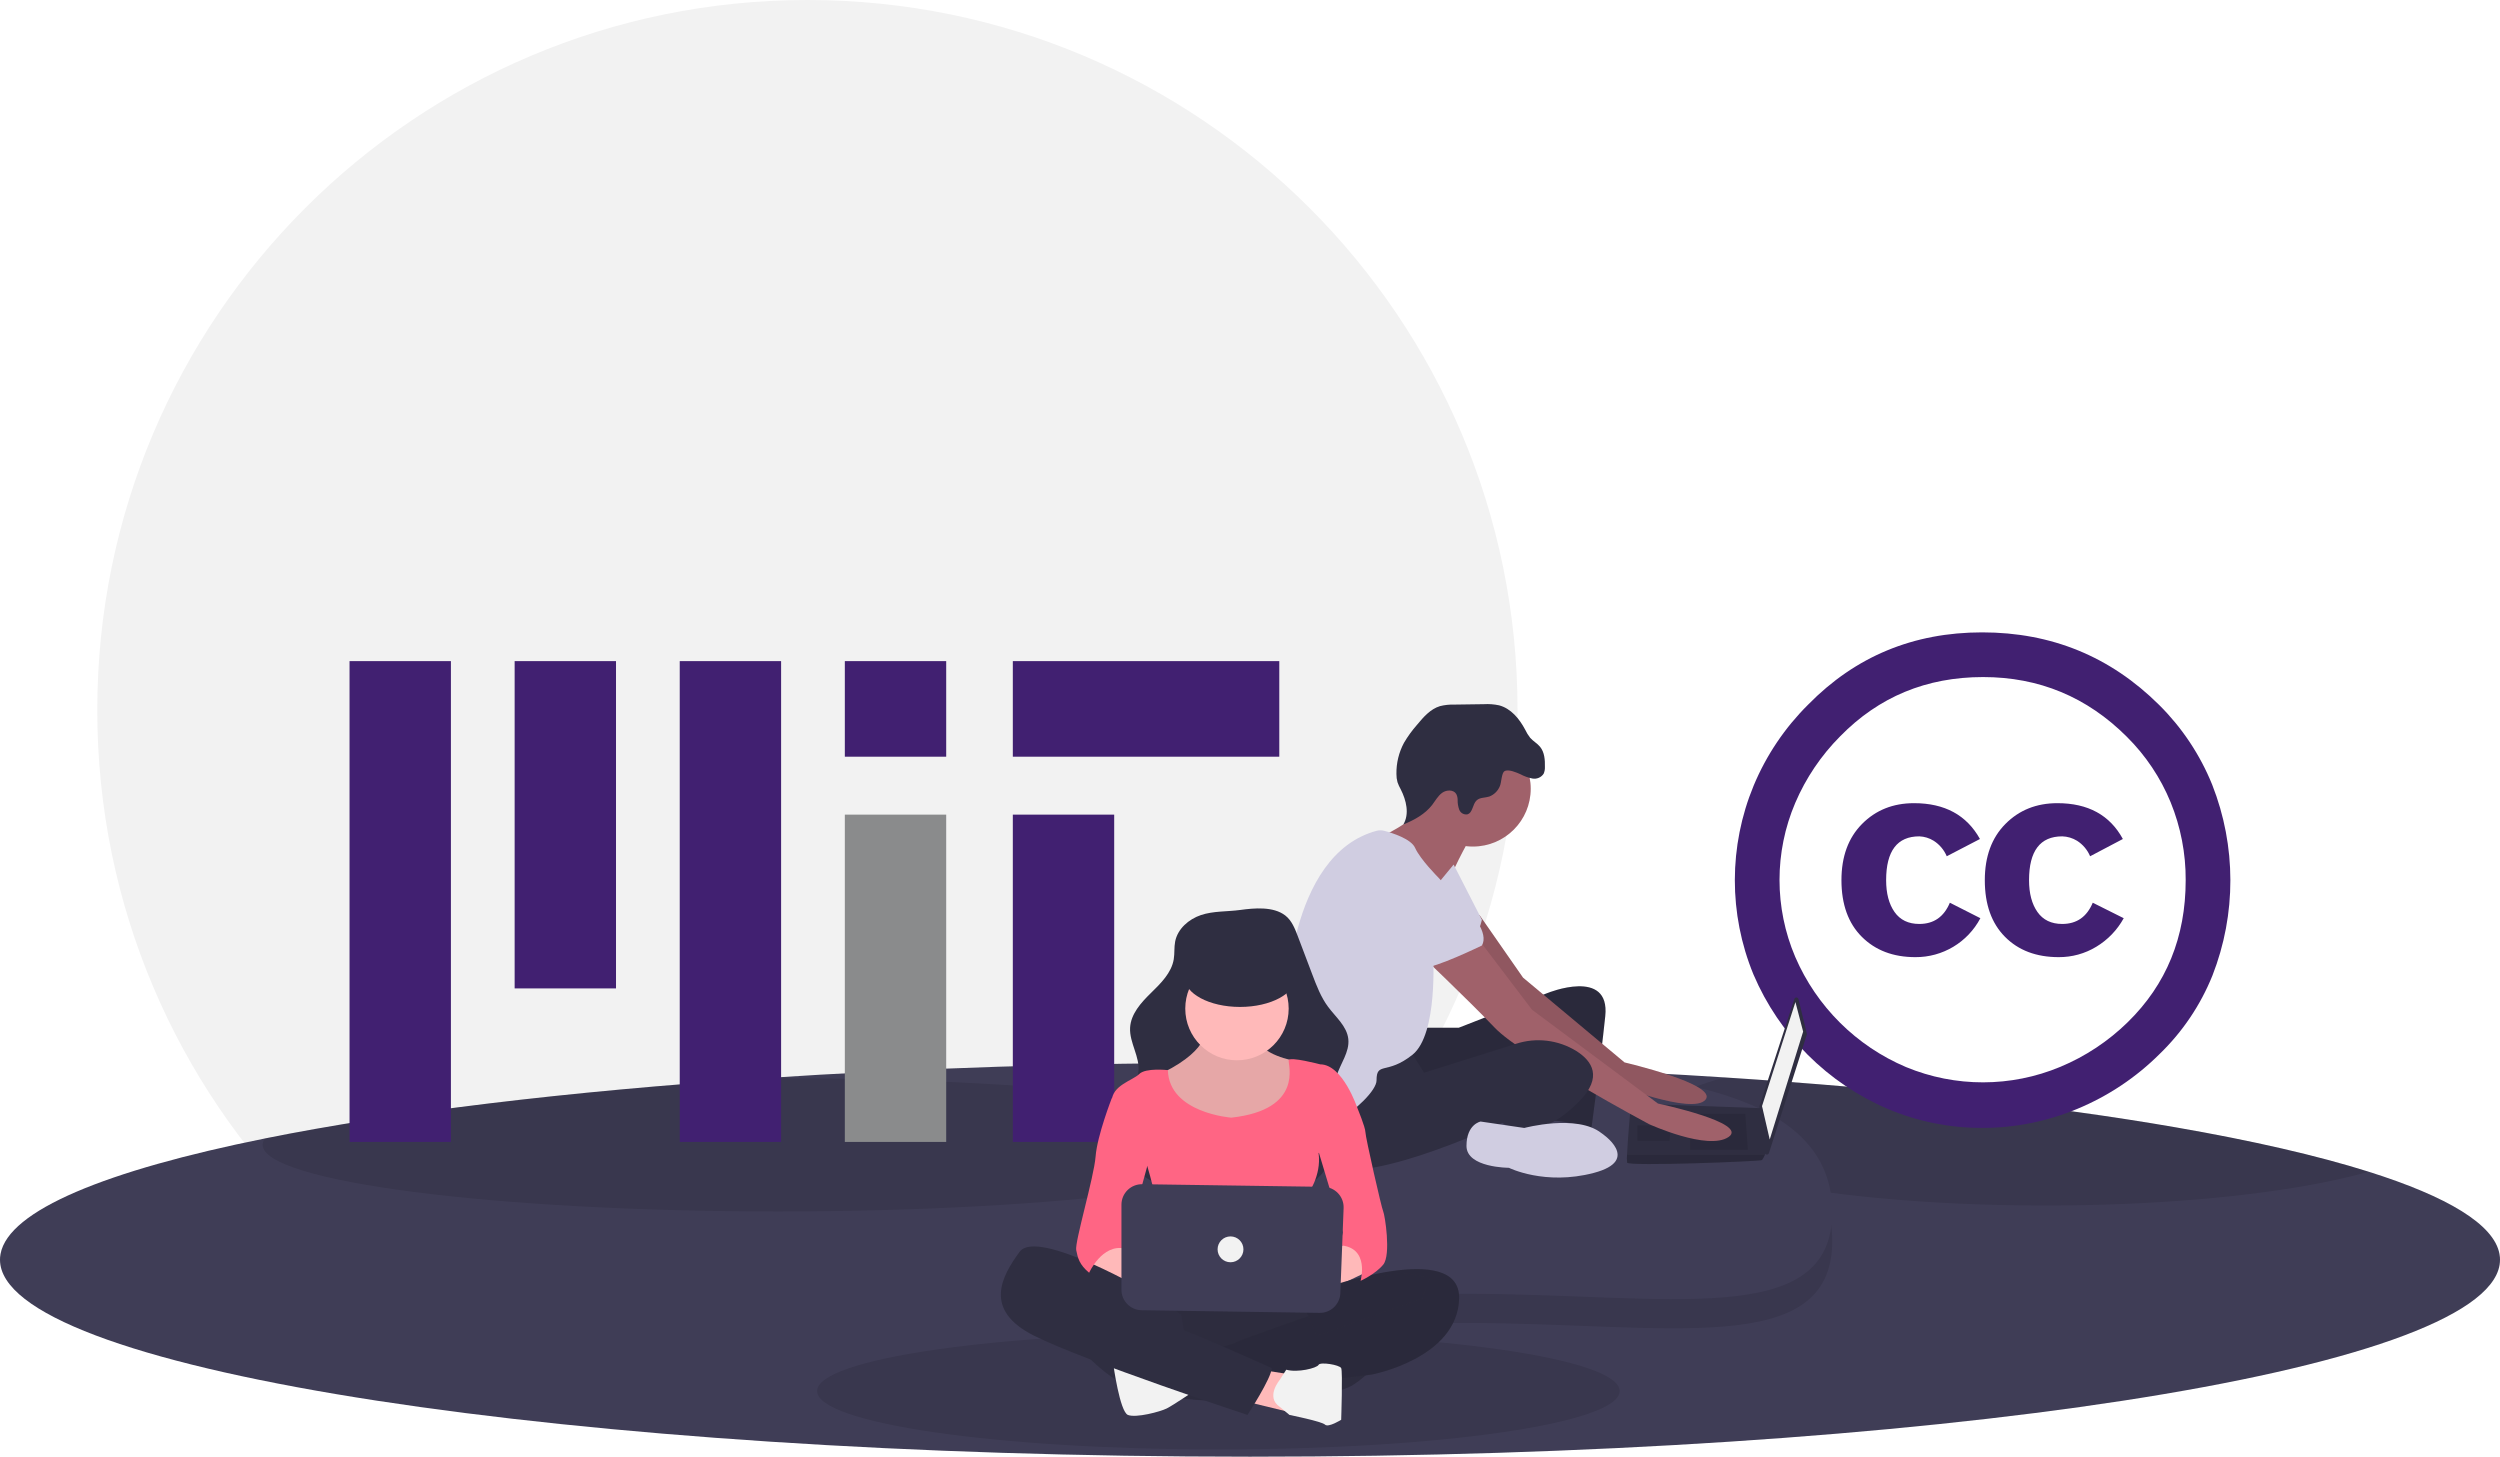
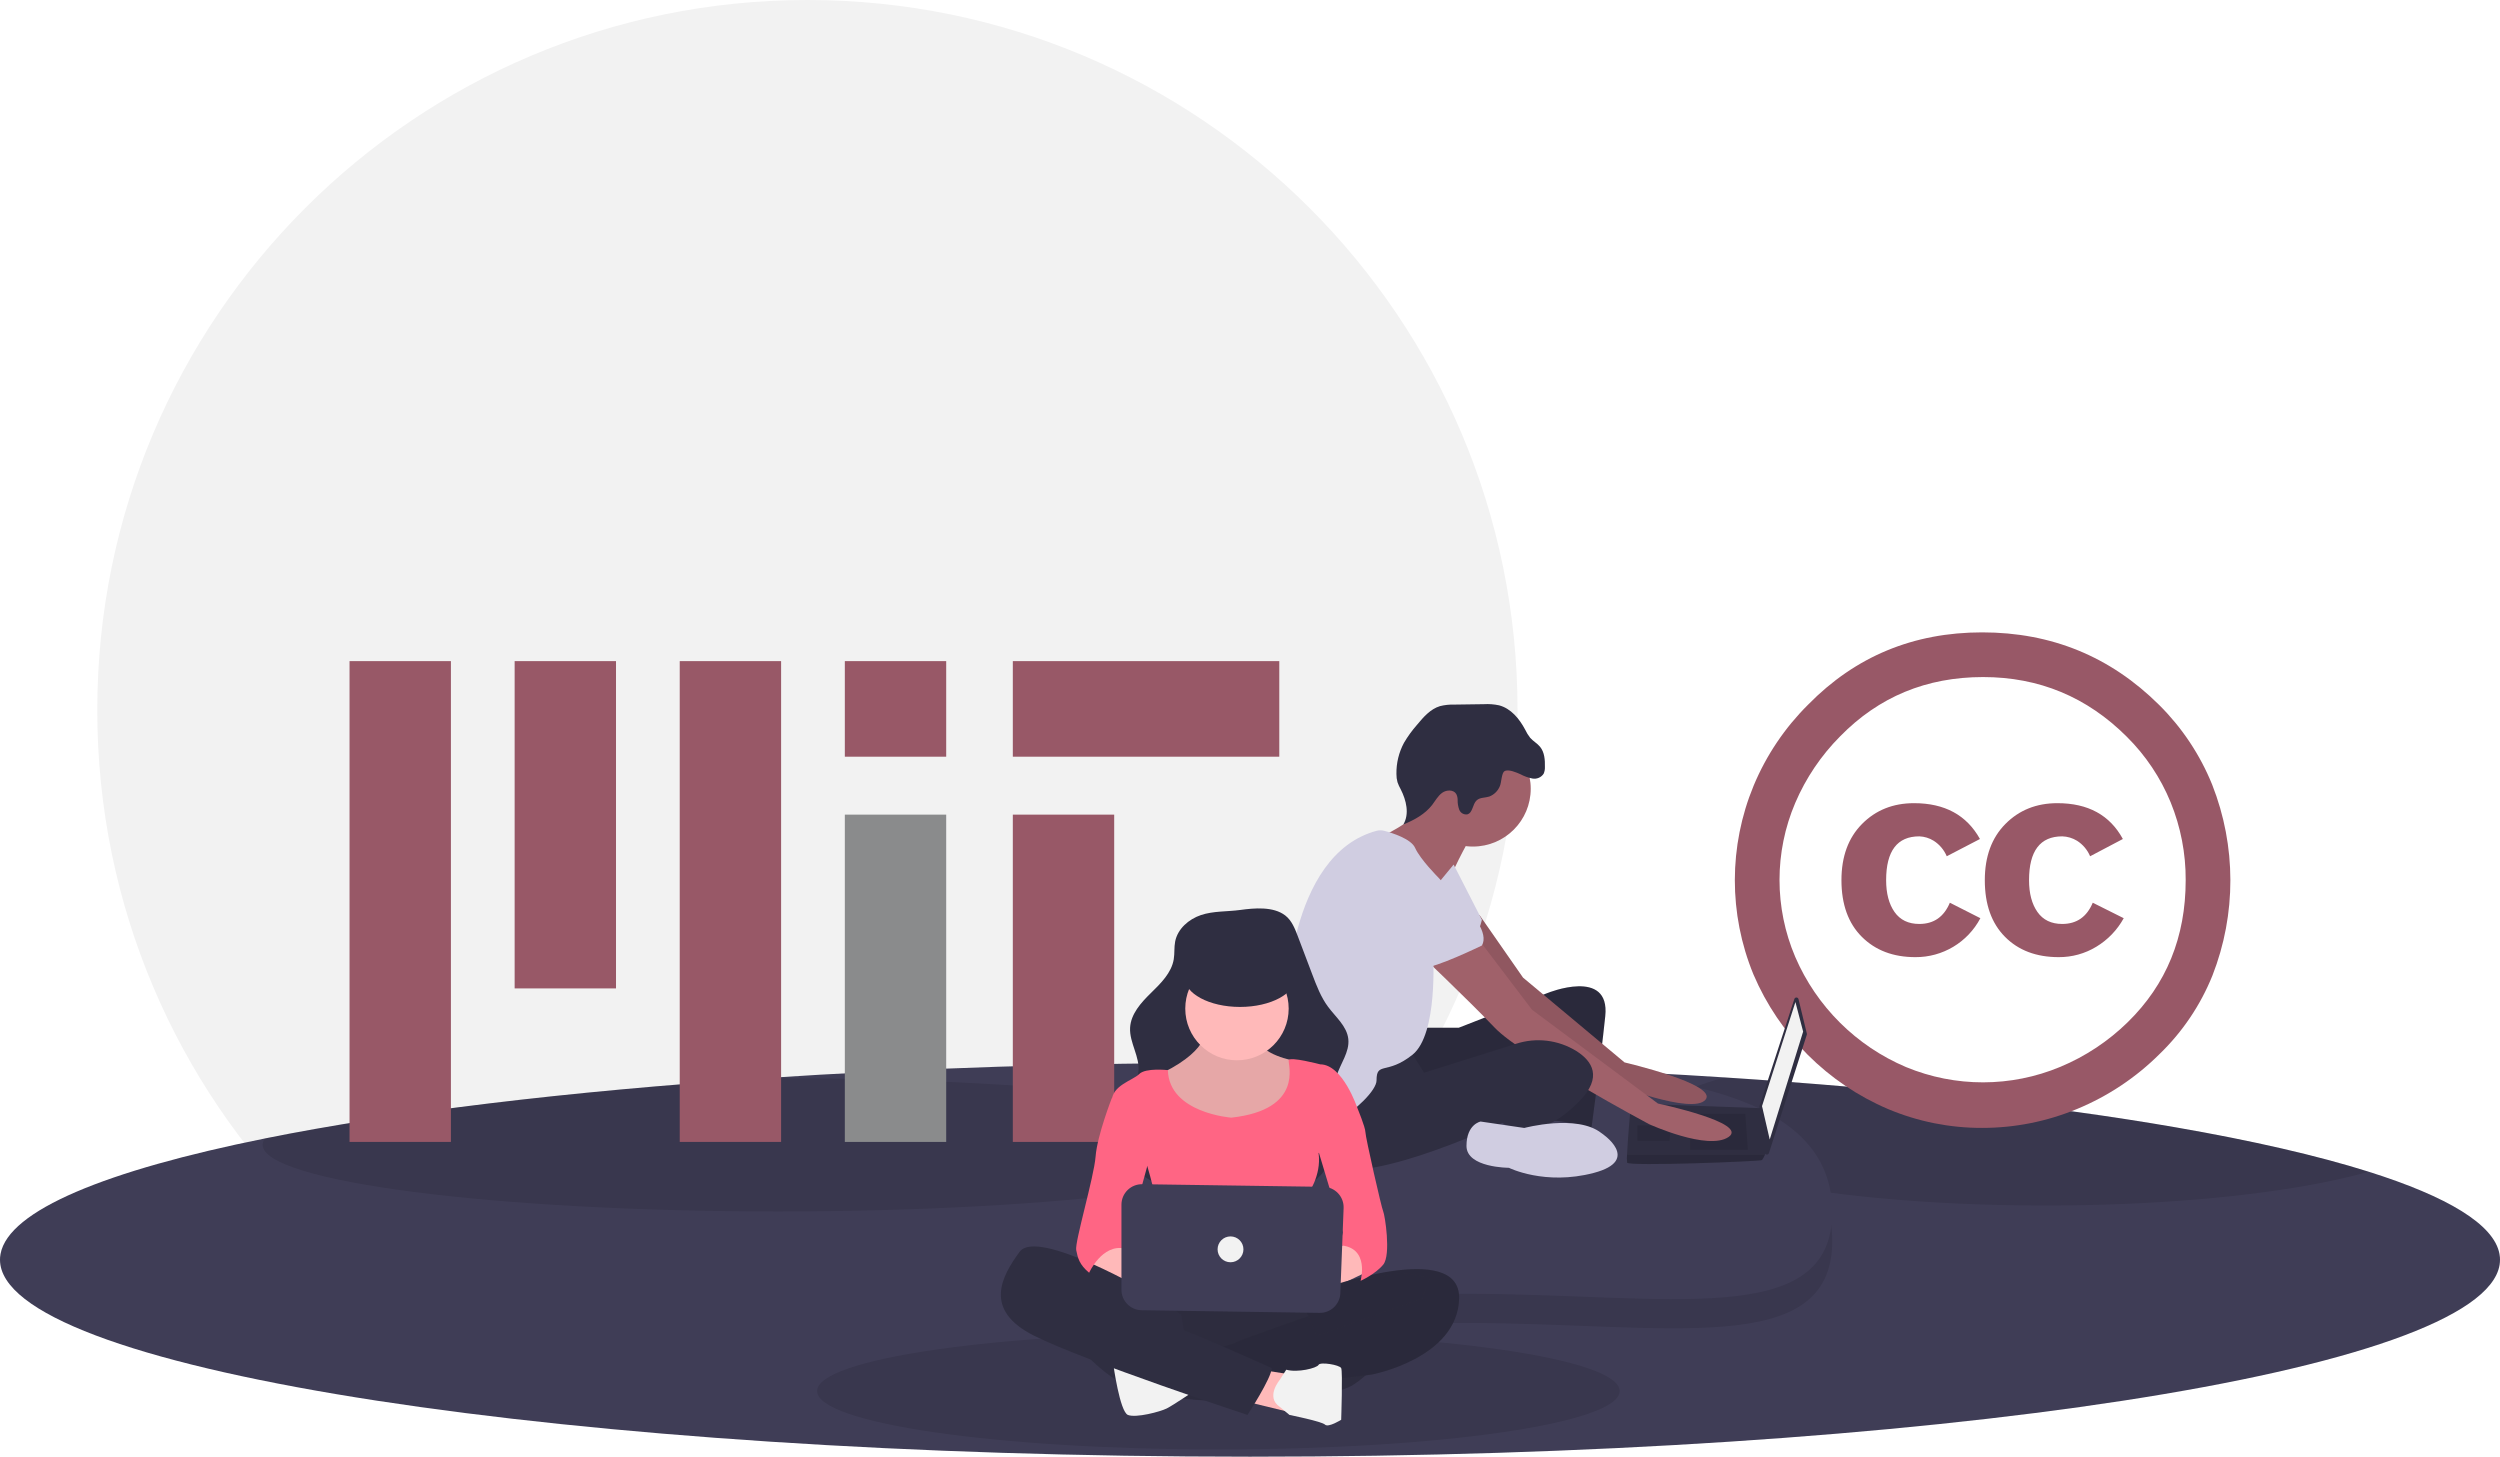
<svg xmlns="http://www.w3.org/2000/svg" id="a58ef234-55dd-4456-b368-278f056cc5c7" data-name="Layer 1" width="1028" height="598.997" viewBox="0 0 1028 598.997">
  <circle cx="332.005" cy="292.004" r="292.004" fill="#f2f2f2" />
  <path d="M1114,668.499a13.69,13.69,0,0,1-.17,2.12c-7.14,43.76-234.46,78.88-513.83,78.88s-506.69-35.12-513.83-78.88a13.675,13.675,0,0,1-.17-2.12c0-.2,0-.41.02-.61,0-.11.01-.21.01-.32a.489.489,0,0,0,.01-.12c.04-.45.1-.88.18-1.32,3.26-17.89,43.35-34.33,108.74-47.5,53.48-10.77,123.89-19.36,204.93-24.76,61.5-4.1,129.12-6.37,200.11-6.37,57.12,0,112.06,1.47,163.38,4.17h.02q16.11.855,31.74,1.87c71.33,4.62,134.63,11.69,185.63,20.54,31.37,5.45,58.1,11.58,79.19,18.22h.01c32.46,10.23,51.6,21.7,53.81,33.83.08.44.14.87.18,1.32a.487.487,0,0,0,.01.12c0,.11.01.21.01.32C1114,668.089,1114,668.299,1114,668.499Z" transform="translate(-86 -150.5013)" fill="#3f3d56" />
  <ellipse cx="501" cy="571.997" rx="165" ry="24" opacity="0.1" />
  <path d="M1059.96,632.299c-5.77,1.65-12.27,3.18-19.4,4.58-29.36,5.78-69.42,9.33-113.53,9.33-49.28,0-93.45-4.43-123.38-11.44-24.84-5.82-39.88-13.39-39.88-21.7,0-7.3,11.64-14.06,31.37-19.53,71.33,4.62,134.63,11.69,185.63,20.54C1012.14,619.529,1038.87,625.659,1059.96,632.299Z" transform="translate(-86 -150.5013)" opacity="0.1" />
  <path d="M618,621.249c0,15.13-94.92,27.4-212,27.4s-212-12.27-212-27.4a4.372,4.372,0,0,1,.96-2.62c53.48-10.77,123.89-19.36,204.93-24.76q3.045-.015,6.11-.01C523.08,593.859,618,606.119,618,621.249Z" transform="translate(-86 -150.5013)" opacity="0.1" />
-   <rect x="416.472" y="334.975" width="41.685" height="134.584" fill="#412071" />
-   <rect x="279.506" y="271.851" width="41.685" height="197.708" fill="#412071" />
-   <rect x="143.73" y="271.851" width="41.685" height="197.708" fill="#412071" />
-   <rect x="211.618" y="271.851" width="41.685" height="134.584" fill="#412071" />
-   <rect x="347.393" y="271.851" width="41.685" height="39.303" fill="#412071" />
+   <rect x="416.472" y="334.975" width="41.685" height="134.584" fill="#985867" />
+   <rect x="279.506" y="271.851" width="41.685" height="197.708" fill="#985867" />
+   <rect x="143.73" y="271.851" width="41.685" height="197.708" fill="#985867" />
+   <rect x="211.618" y="271.851" width="41.685" height="134.584" fill="#985867" />
+   <rect x="347.393" y="271.851" width="41.685" height="39.303" fill="#985867" />
  <rect x="347.393" y="334.975" width="41.685" height="134.584" fill="#8a8b8c" />
-   <rect x="416.472" y="271.851" width="109.573" height="39.303" fill="#412071" />
-   <path d="M901.062,410.53q42.748,0,72.774,29.839A97.983,97.983,0,0,1,995.668,473.208a107.346,107.346,0,0,1,.096,78.409,93.533,93.533,0,0,1-21.739,32.294,104.704,104.704,0,0,1-33.841,22.561,101.425,101.425,0,0,1-39.114,7.823,99.015,99.015,0,0,1-38.662-7.734A104.845,104.845,0,0,1,807.007,551.165a101.764,101.764,0,0,1,.089-77.594A102.307,102.307,0,0,1,829.565,440.185Q858.674,410.537,901.062,410.53Zm.369,18.377q-34.93,0-58.768,24.379A87.595,87.595,0,0,0,824.197,480.668a80.789,80.789,0,0,0,0,63.311,86.249,86.249,0,0,0,45.577,45.31,82.687,82.687,0,0,0,63.41-.089,87.995,87.995,0,0,0,27.741-18.374q23.831-23.287,23.828-58.405a83.659,83.659,0,0,0-6.186-32.02,81.465,81.465,0,0,0-18.002-26.929Q935.989,428.909,901.431,428.908Zm-1.277,66.591-13.649,7.097a14.006,14.006,0,0,0-5.365-6.368,12.087,12.087,0,0,0-5.916-1.818q-13.64,0-13.646,18.011,0,8.186,3.454,13.095,3.458,4.914,10.192,4.916,8.916,0,12.557-8.733l12.551,6.368a29.99,29.99,0,0,1-26.745,16.012q-13.644,0-22.016-8.37-8.367-8.367-8.367-23.284,0-14.557,8.46-23.105,8.458-8.549,21.38-8.552Q891.97,480.757,900.155,495.498Zm58.765,0-13.465,7.097a13.992,13.992,0,0,0-5.368-6.368,12.373,12.373,0,0,0-6.094-1.818q-13.644,0-13.649,18.011,0,8.186,3.458,13.095,3.453,4.914,10.192,4.916,8.907,0,12.548-8.733l12.735,6.368a31.277,31.277,0,0,1-11.274,11.736,29.398,29.398,0,0,1-15.464,4.276q-13.831,0-22.099-8.37-8.291-8.367-8.284-23.284,0-14.557,8.463-23.105,8.453-8.549,21.373-8.552Q950.912,480.757,958.919,495.498Z" transform="translate(-86 -150.5013)" fill="#412071" />
+   <rect x="416.472" y="271.851" width="109.573" height="39.303" fill="#985867" />
+   <path d="M901.062,410.53q42.748,0,72.774,29.839A97.983,97.983,0,0,1,995.668,473.208a107.346,107.346,0,0,1,.096,78.409,93.533,93.533,0,0,1-21.739,32.294,104.704,104.704,0,0,1-33.841,22.561,101.425,101.425,0,0,1-39.114,7.823,99.015,99.015,0,0,1-38.662-7.734A104.845,104.845,0,0,1,807.007,551.165a101.764,101.764,0,0,1,.089-77.594A102.307,102.307,0,0,1,829.565,440.185Q858.674,410.537,901.062,410.53Zm.369,18.377q-34.93,0-58.768,24.379A87.595,87.595,0,0,0,824.197,480.668a80.789,80.789,0,0,0,0,63.311,86.249,86.249,0,0,0,45.577,45.31,82.687,82.687,0,0,0,63.41-.089,87.995,87.995,0,0,0,27.741-18.374q23.831-23.287,23.828-58.405a83.659,83.659,0,0,0-6.186-32.02,81.465,81.465,0,0,0-18.002-26.929Q935.989,428.909,901.431,428.908Zm-1.277,66.591-13.649,7.097a14.006,14.006,0,0,0-5.365-6.368,12.087,12.087,0,0,0-5.916-1.818q-13.64,0-13.646,18.011,0,8.186,3.454,13.095,3.458,4.914,10.192,4.916,8.916,0,12.557-8.733l12.551,6.368a29.99,29.99,0,0,1-26.745,16.012q-13.644,0-22.016-8.37-8.367-8.367-8.367-23.284,0-14.557,8.46-23.105,8.458-8.549,21.38-8.552Q891.97,480.757,900.155,495.498Zm58.765,0-13.465,7.097a13.992,13.992,0,0,0-5.368-6.368,12.373,12.373,0,0,0-6.094-1.818q-13.644,0-13.649,18.011,0,8.186,3.458,13.095,3.453,4.914,10.192,4.916,8.907,0,12.548-8.733l12.735,6.368a31.277,31.277,0,0,1-11.274,11.736,29.398,29.398,0,0,1-15.464,4.276q-13.831,0-22.099-8.37-8.291-8.367-8.284-23.284,0-14.557,8.463-23.105,8.453-8.549,21.373-8.552Q950.912,480.757,958.919,495.498Z" transform="translate(-86 -150.5013)" fill="#985867" />
  <path d="M839.417,660.837c0,48.737-67.934,33.663-151.113,33.663s-150.104,15.075-150.104-33.663,67.925-59.337,151.104-59.337S839.417,612.099,839.417,660.837Z" transform="translate(-86 -150.5013)" opacity="0.1" />
  <path d="M839.417,648.837c0,48.737-67.934,33.663-151.113,33.663s-150.104,15.075-150.104-33.663,67.925-59.337,151.104-59.337S839.417,600.099,839.417,648.837Z" transform="translate(-86 -150.5013)" fill="#3f3d56" />
  <path d="M825.542,561.343l3.434,14.164a.885.885,0,0,1-.017.478l-15.575,48.673a.885.885,0,0,1-1.722-.17l-2.155-18.961a.885.885,0,0,1,.038-.374l14.297-43.876A.885.885,0,0,1,825.542,561.343Z" transform="translate(-86 -150.5013)" fill="#2f2e41" />
  <polygon points="738.278 412.038 741.449 424.19 727.711 468.572 724.541 454.835 738.278 412.038" fill="#f2f2f2" />
  <path d="M755.064,628.584c.528,1.585,54.949-.528,55.477-1.057a11.469,11.469,0,0,0,1.162-2.113c.497-1.057.951-2.113.951-2.113l-2.113-17.108L756.649,604.279s-1.347,14.498-1.622,21.134A15.853,15.853,0,0,0,755.064,628.584Z" transform="translate(-86 -150.5013)" fill="#2f2e41" />
  <polygon points="717.673 458.005 718.729 472.799 694.953 472.799 694.953 458.005 717.673 458.005" opacity="0.1" />
  <polygon points="687.028 462.76 687.17 462.732 686.5 469.1 673.291 469.1 673.291 462.76 687.028 462.76" opacity="0.1" />
  <path d="M755.064,628.584c.528,1.585,54.949-.528,55.477-1.057a11.469,11.469,0,0,0,1.162-2.113H755.027A15.853,15.853,0,0,0,755.064,628.584Z" transform="translate(-86 -150.5013)" opacity="0.1" />
  <path d="M671.055,573.106h14.794l36.457-14.266s25.889-10.567,23.776,9.51S740.27,615.375,740.27,615.375s-11.624-5.284-17.964-3.698-2.113-32.23-2.113-32.23-51.779,24.833-56.534,21.663-5.812-25.361-5.812-25.361Z" transform="translate(-86 -150.5013)" fill="#2f2e41" />
  <path d="M671.055,573.106h14.794l36.457-14.266s25.889-10.567,23.776,9.51S740.27,615.375,740.27,615.375s-11.624-5.284-17.964-3.698-2.113-32.23-2.113-32.23-51.779,24.833-56.534,21.663-5.812-25.361-5.812-25.361Z" transform="translate(-86 -150.5013)" opacity="0.1" />
  <path d="M694.363,526.777l17.904,25.723,41.74,34.871s38.57,8.982,33.286,15.322-37.513-6.34-37.513-6.34S701.7,561.483,700.115,558.841s-19.021-27.474-19.021-27.474Z" transform="translate(-86 -150.5013)" fill="#a0616a" />
  <path d="M694.363,526.777l17.904,25.723,41.74,34.871s38.57,8.982,33.286,15.322-37.513-6.34-37.513-6.34S701.7,561.483,700.115,558.841s-19.021-27.474-19.021-27.474Z" transform="translate(-86 -150.5013)" opacity="0.1" />
  <circle cx="605.661" cy="324.331" r="23.776" fill="#a0616a" />
  <path d="M690.076,495.967s-7.925,13.737-9.51,21.134-23.776-14.794-23.776-14.794l-2.906-7.661s20.87-9.775,19.285-17.7S690.076,495.967,690.076,495.967Z" transform="translate(-86 -150.5013)" fill="#a0616a" />
  <path d="M683.736,506.005l11.624,22.719s-2.642,11.095-6.869,12.152-22.191-13.737-22.191-13.737Z" transform="translate(-86 -150.5013)" fill="#d0cde1" />
  <path d="M694.303,537.178l21.663,28.531,51.779,38.57s37.513,7.925,29.06,13.737-32.758-5.284-32.758-5.284-52.307-28.003-63.403-39.627-31.701-31.173-31.701-31.173Z" transform="translate(-86 -150.5013)" fill="#a0616a" />
  <path d="M665.244,581.56l6.34,10.039,37.839-11.905a29.751,29.751,0,0,1,24.771,2.989c6.604,4.161,10.831,10.765,1.321,20.54-19.021,19.549-31.701,8.982-31.701,8.982s-63.931,30.116-74.498,15.322-11.095-22.191-11.095-22.191S658.903,579.975,665.244,581.56Z" transform="translate(-86 -150.5013)" fill="#2f2e41" />
  <path d="M744.497,616.432s16.907,11.095-3.17,16.379-34.871-2.113-34.871-2.113-17.436,0-17.436-8.982,5.812-10.039,5.812-10.039l17.964,2.642S734.458,608.506,744.497,616.432Z" transform="translate(-86 -150.5013)" fill="#d0cde1" />
  <path d="M711.166,468.851a17.728,17.728,0,0,0,4.982,1.785,4.548,4.548,0,0,0,4.595-1.969,6.181,6.181,0,0,0,.522-2.795c.064-2.901-.146-6.038-1.985-8.283-1.17-1.429-2.878-2.33-4.089-3.724a17.598,17.598,0,0,1-2.067-3.378c-2.356-4.424-5.843-8.676-10.69-9.951a23.183,23.183,0,0,0-6.24-.477l-12.206.172a21.251,21.251,0,0,0-5.872.632c-3.929,1.188-6.789,4.492-9.409,7.651a47.851,47.851,0,0,0-5.396,7.448,26.133,26.133,0,0,0-3.098,12.804,11.98,11.98,0,0,0,.439,3.388,18.801,18.801,0,0,0,1.332,2.925c2.289,4.496,3.648,10.112,1.07,14.449,4.478-1.829,8.909-4.228,11.863-8.058,1.321-1.714,2.358-3.72,4.119-4.977s4.631-1.367,5.761.479a5.163,5.163,0,0,1,.583,2.418,11.084,11.084,0,0,0,.668,4.081,3.058,3.058,0,0,0,3.322,1.896c2.3-.648,2.08-4.179,3.852-5.782,1.346-1.218,3.422-.985,5.15-1.538a7.643,7.643,0,0,0,4.387-4.321c.655-1.468.645-5.31,1.884-6.105C706.194,466.625,709.726,468.21,711.166,468.851Z" transform="translate(-86 -150.5013)" fill="#2f2e41" />
  <path d="M651.996,492.139a6.271,6.271,0,0,1,3.264.008c3.392.911,10.995,3.321,12.625,6.989,2.113,4.755,9.51,12.152,9.51,12.152s10.039,10.039,7.925,16.907-10.039,14.794-10.039,14.794,2.113,32.758-8.454,41.212-14.794,2.642-14.794,10.567-32.758,32.758-39.098,17.436c0,0,3.17-28.531,2.113-38.57C614.008,563.741,615.533,502.011,651.996,492.139Z" transform="translate(-86 -150.5013)" fill="#d0cde1" />
  <path d="M668.942,505.477s32.23,23.776,26.418,33.815c0,0-19.549,9.51-23.776,8.982s-20.606-19.021-24.833-20.606S640.411,497.552,668.942,505.477Z" transform="translate(-86 -150.5013)" fill="#d0cde1" />
  <path d="M579.811,526.783c-5.013,1.693-9.554,5.652-10.58,10.843-.476,2.406-.184,4.907-.585,7.327-.929,5.612-5.334,9.897-9.396,13.878s-8.258,8.606-8.555,14.286c-.325,6.22,4.186,12.047,3.406,18.226-.907,7.179-8.489,11.831-10.364,18.82-1.252,4.667.282,9.694,2.805,13.815,4.809,7.852,13.028,13.183,21.781,16.041s18.075,3.459,27.282,3.556c11.211.117,23.383-.845,31.806-8.244a25.48,25.48,0,0,0,8.459-16.588c.8-8.571-2.777-17.426-.31-25.673,1.553-5.19,5.447-9.93,4.866-15.316-.568-5.266-5.168-8.999-8.323-13.253-2.946-3.972-4.734-8.663-6.486-13.288l-5.995-15.824c-1.178-3.111-2.473-6.382-5.099-8.424-4.917-3.822-12.822-3.071-18.572-2.283C590.619,525.412,584.94,525.051,579.811,526.783Z" transform="translate(-86 -150.5013)" fill="#2f2e41" />
  <path d="M581.688,572.877s2.657,8.637-17.274,18.602,1.993,20.595,1.993,20.595l23.253,5.315s23.917-3.322,26.575-7.308,7.308-17.274,5.979-19.267a31.061,31.061,0,0,0-3.322-3.986s-15.945-2.657-15.281-9.966S581.688,572.877,581.688,572.877Z" transform="translate(-86 -150.5013)" fill="#ffb9b9" />
  <path d="M581.688,572.877s2.657,8.637-17.274,18.602,1.993,20.595,1.993,20.595l23.253,5.315s23.917-3.322,26.575-7.308,7.308-17.274,5.979-19.267a31.061,31.061,0,0,0-3.322-3.986s-15.945-2.657-15.281-9.966S581.688,572.877,581.688,572.877Z" transform="translate(-86 -150.5013)" opacity="0.1" />
  <circle cx="508.643" cy="414.736" r="21.26" fill="#ffb9b9" />
  <path d="M592.318,610.082s-25.604-1.872-26.089-19.539c0,0-9.122-1.057-11.78,1.601s-11.294,4.651-11.294,11.294,14.616,26.575,14.616,26.575,7.972,26.575,4.651,31.225-3.986,16.609-3.986,16.609,33.218-2.657,38.533,0,26.575,2.657,27.904,0-1.329-35.876-1.329-35.876,5.979-7.972,4.651-17.274L644.139,606.096s-5.979-17.938-15.281-17.938c0,0-12.623-3.322-12.955-1.661S622.215,606.76,592.318,610.082Z" transform="translate(-86 -150.5013)" fill="#ff6584" />
  <path d="M532.525,668.547s5.979,9.301,21.26,11.294,17.938-3.322,16.609-4.651-17.274-7.308-17.274-7.308l-9.301-7.308Z" transform="translate(-86 -150.5013)" fill="#ffb9b9" />
  <path d="M641.481,660.574l-17.274,9.966s-22.589-1.329-13.952,5.315,24.582,3.986,24.582,3.986l15.281-7.308Z" transform="translate(-86 -150.5013)" fill="#ffb9b9" />
  <path d="M555.113,677.848s-15.945,39.198,3.322,45.177,72.416,4.651,84.375-3.322,15.281-18.602,13.287-21.924-15.281-12.623-24.582-13.287S555.113,677.848,555.113,677.848Z" transform="translate(-86 -150.5013)" fill="#2f2e41" />
  <path d="M555.113,677.848s-15.945,39.198,3.322,45.177,72.416,4.651,84.375-3.322,15.281-18.602,13.287-21.924-15.281-12.623-24.582-13.287S555.113,677.848,555.113,677.848Z" transform="translate(-86 -150.5013)" opacity="0.05" />
  <path d="M630.378,680.283s56.281-20.373,55.617,4.208-35.876,31.225-35.876,31.225l-10.63,1.329-58.465,1.993s1.993-10.63-2.657-11.959c0,0,15.281-3.986,15.945-4.651s38.533-13.952,41.191-14.616,10.63-5.979,16.609-5.315c0,0,6.644-5.315,13.952-3.986l-20.595,1.329Z" transform="translate(-86 -150.5013)" fill="#2f2e41" />
  <path d="M630.378,680.283s56.281-20.373,55.617,4.208-35.876,31.225-35.876,31.225l-10.63,1.329-58.465,1.993s1.993-10.63-2.657-11.959c0,0,15.281-3.986,15.945-4.651s38.533-13.952,41.191-14.616,10.63-5.979,16.609-5.315c0,0,6.644-5.315,13.952-3.986l-20.595,1.329Z" transform="translate(-86 -150.5013)" opacity="0.1" />
  <polygon points="534.434 533.081 541.53 549.271 584.714 533.99 588.036 525.354 576.741 523.36 554.035 527.347 544.187 530.004 534.434 533.081" fill="#2f2e41" />
  <polygon points="534.434 533.081 541.53 549.271 584.714 533.99 588.036 525.354 576.741 523.36 554.035 527.347 544.187 530.004 534.434 533.081" opacity="0.1" />
  <path d="M528.538,703.094s12.623,15.945,27.239,19.931,22.589-1.329,22.589-1.329L573.716,703.094l-1.993-11.959L563.086,685.156l-17.274-7.972-20.595-6.644s-8.637-1.329-8.637,0,7.972,21.26,7.972,21.26Z" transform="translate(-86 -150.5013)" fill="#2f2e41" />
  <path d="M543.819,711.731s2.657,19.267,5.979,20.595,13.287-1.329,15.945-2.657,11.691-7.459,11.691-7.459S545.812,710.402,543.819,711.731Z" transform="translate(-86 -150.5013)" fill="#f2f2f2" />
  <polygon points="518.277 563.223 530.9 565.216 529.571 580.496 511.964 576.22 518.277 563.223" fill="#ffb9b9" />
  <path d="M612.186,717.977s-5.916,7.042.063,11.028l3.986,3.322s13.287,2.657,14.616,3.986,6.644-1.993,6.644-1.993.664-19.931,0-21.26-8.637-2.657-9.301-1.329-8.637,3.322-13.287,1.993Z" transform="translate(-86 -150.5013)" fill="#f2f2f2" />
  <path d="M559.099,682.499s-46.506-27.239-53.814-17.274-15.281,23.917,5.979,34.547,87.697,32.554,87.697,32.554,9.966-15.281,9.966-19.267c0,0-35.212-15.945-41.191-17.274s-29.897-16.609-33.219-17.938-7.972-5.315-7.972-5.315Z" transform="translate(-86 -150.5013)" fill="#2f2e41" />
  <path d="M545.812,600.117l-2.657,1.993s-5.979,15.281-6.644,23.917-8.637,35.212-7.972,38.533,1.329,5.979,5.315,9.301c0,0,5.315-11.959,14.616-9.966l11.294-41.191Z" transform="translate(-86 -150.5013)" fill="#ff6584" />
  <path d="M638.824,600.117l5.315,5.979s3.322,7.972,3.322,9.966,6.644,31.225,7.308,32.554,3.322,17.938,0,21.924-9.301,6.644-9.301,6.644,3.986-13.952-8.637-14.616l1.329-5.315-11.959-39.862Z" transform="translate(-86 -150.5013)" fill="#ff6584" />
  <path d="M547.141,645.858v34.995a8.413,8.413,0,0,0,8.289,8.413l73.185,1.084a8.413,8.413,0,0,0,8.532-8.089l1.346-34.999a8.413,8.413,0,0,0-8.285-8.736l-74.531-1.08A8.413,8.413,0,0,0,547.141,645.858Z" transform="translate(-86 -150.5013)" fill="#3f3d56" />
  <ellipse cx="509.89" cy="401.732" rx="22.884" ry="12.322" fill="#2f2e41" />
  <circle cx="505.986" cy="513.727" r="5.315" fill="#f2f2f2" />
</svg>
